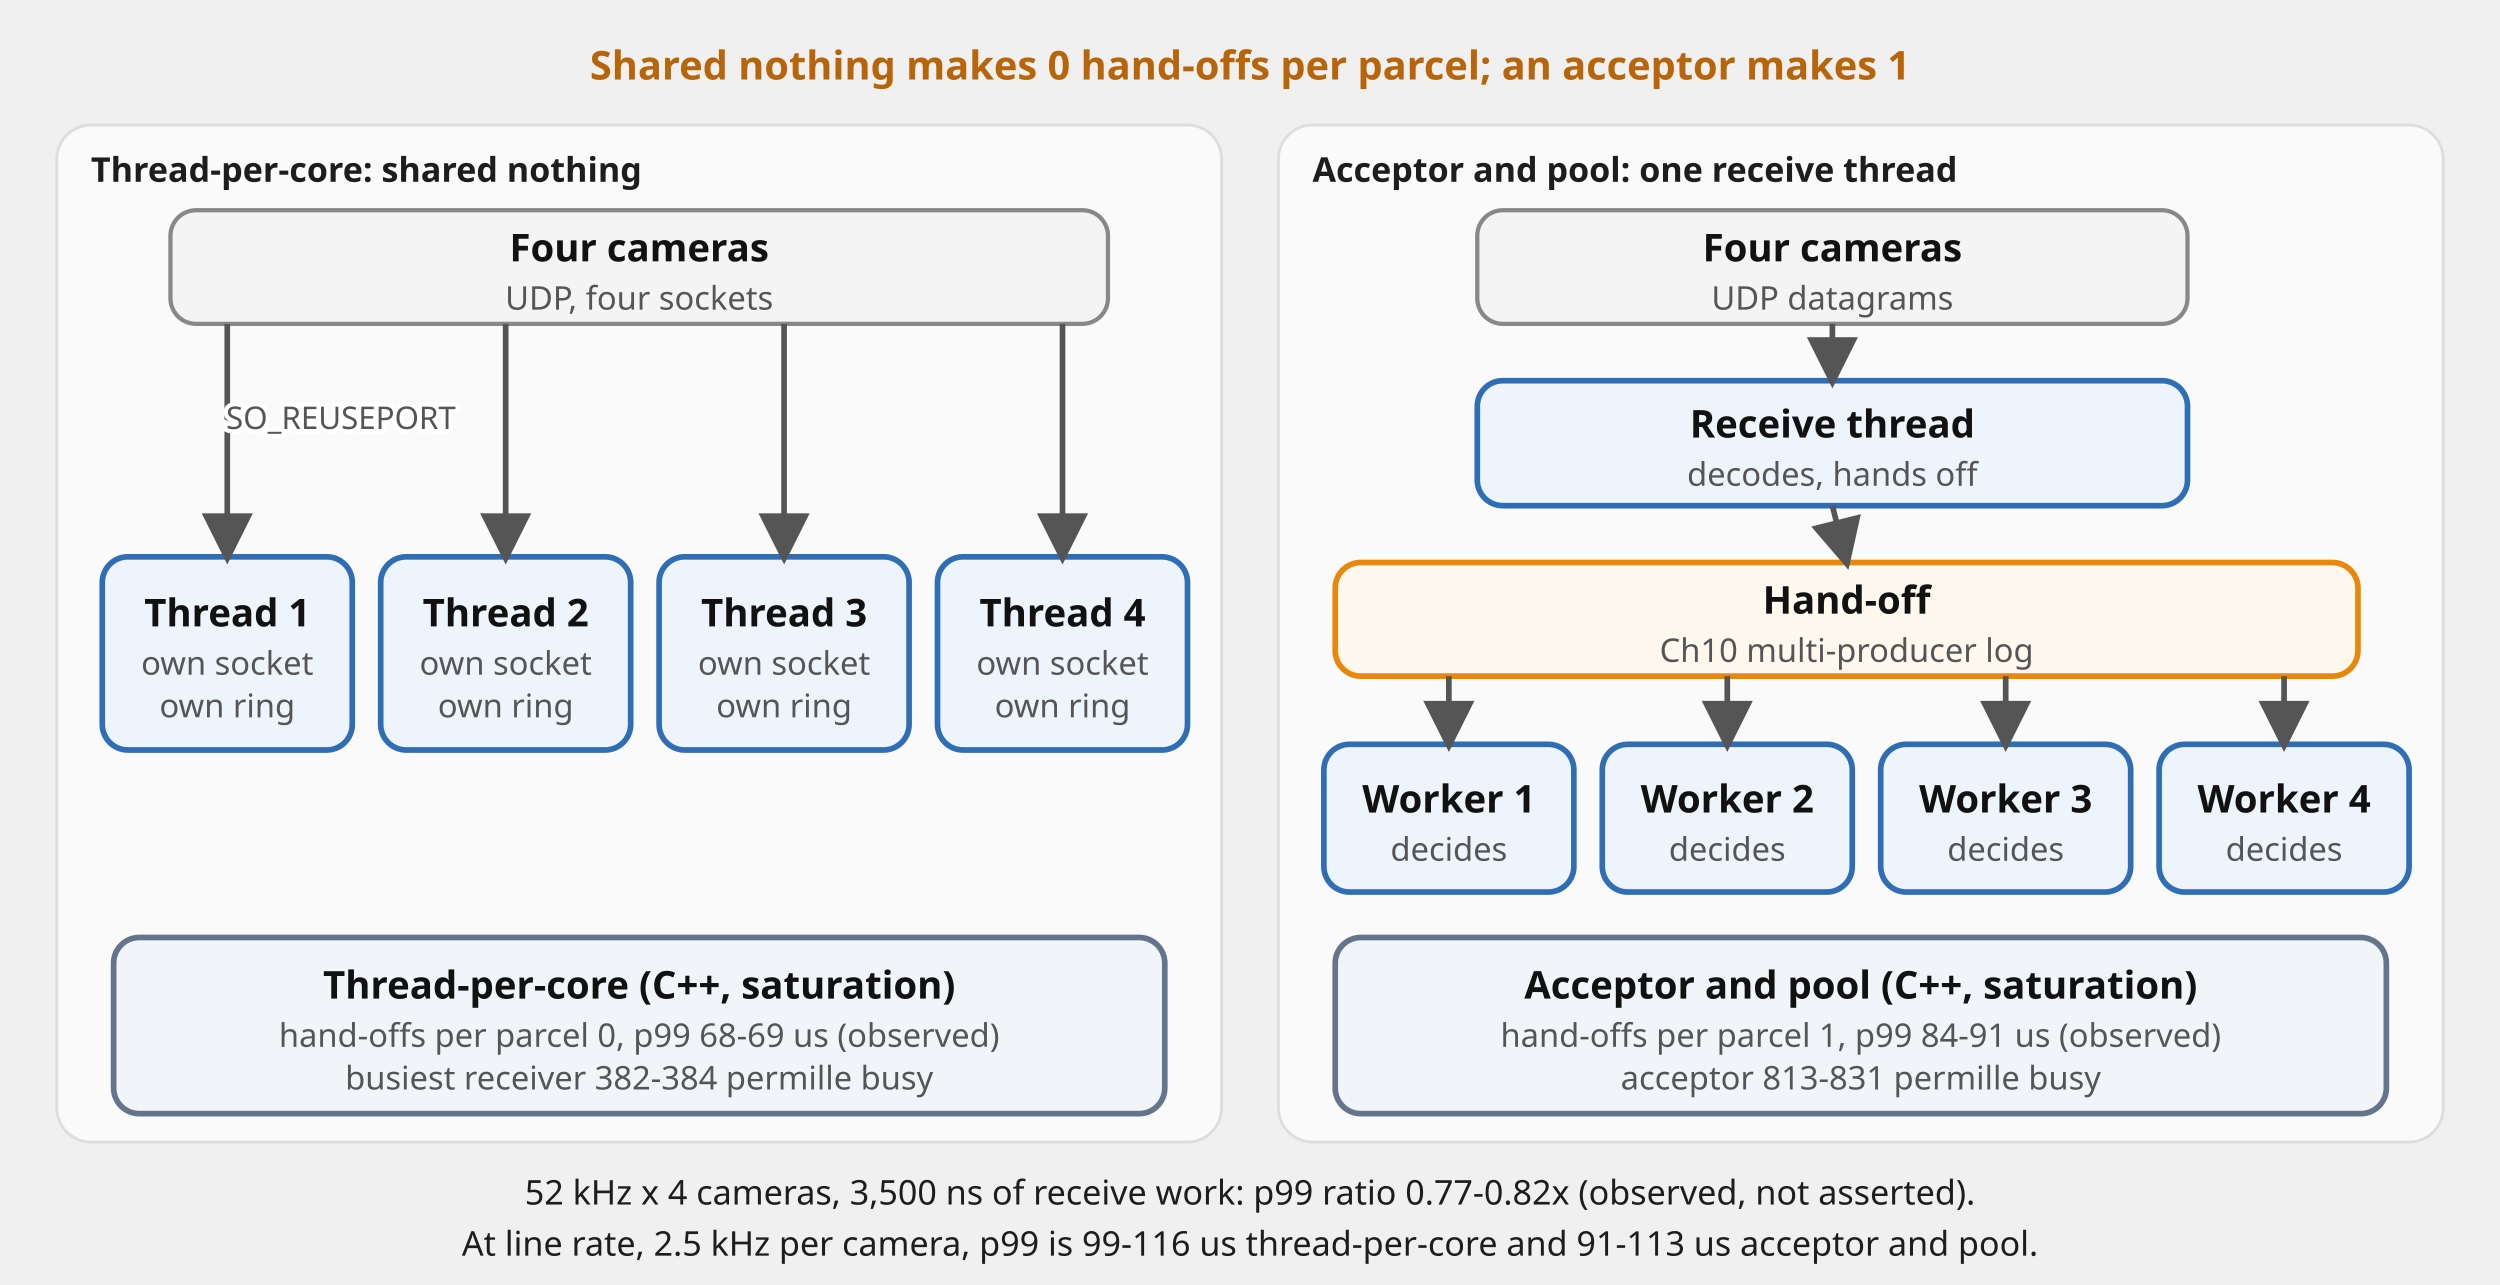
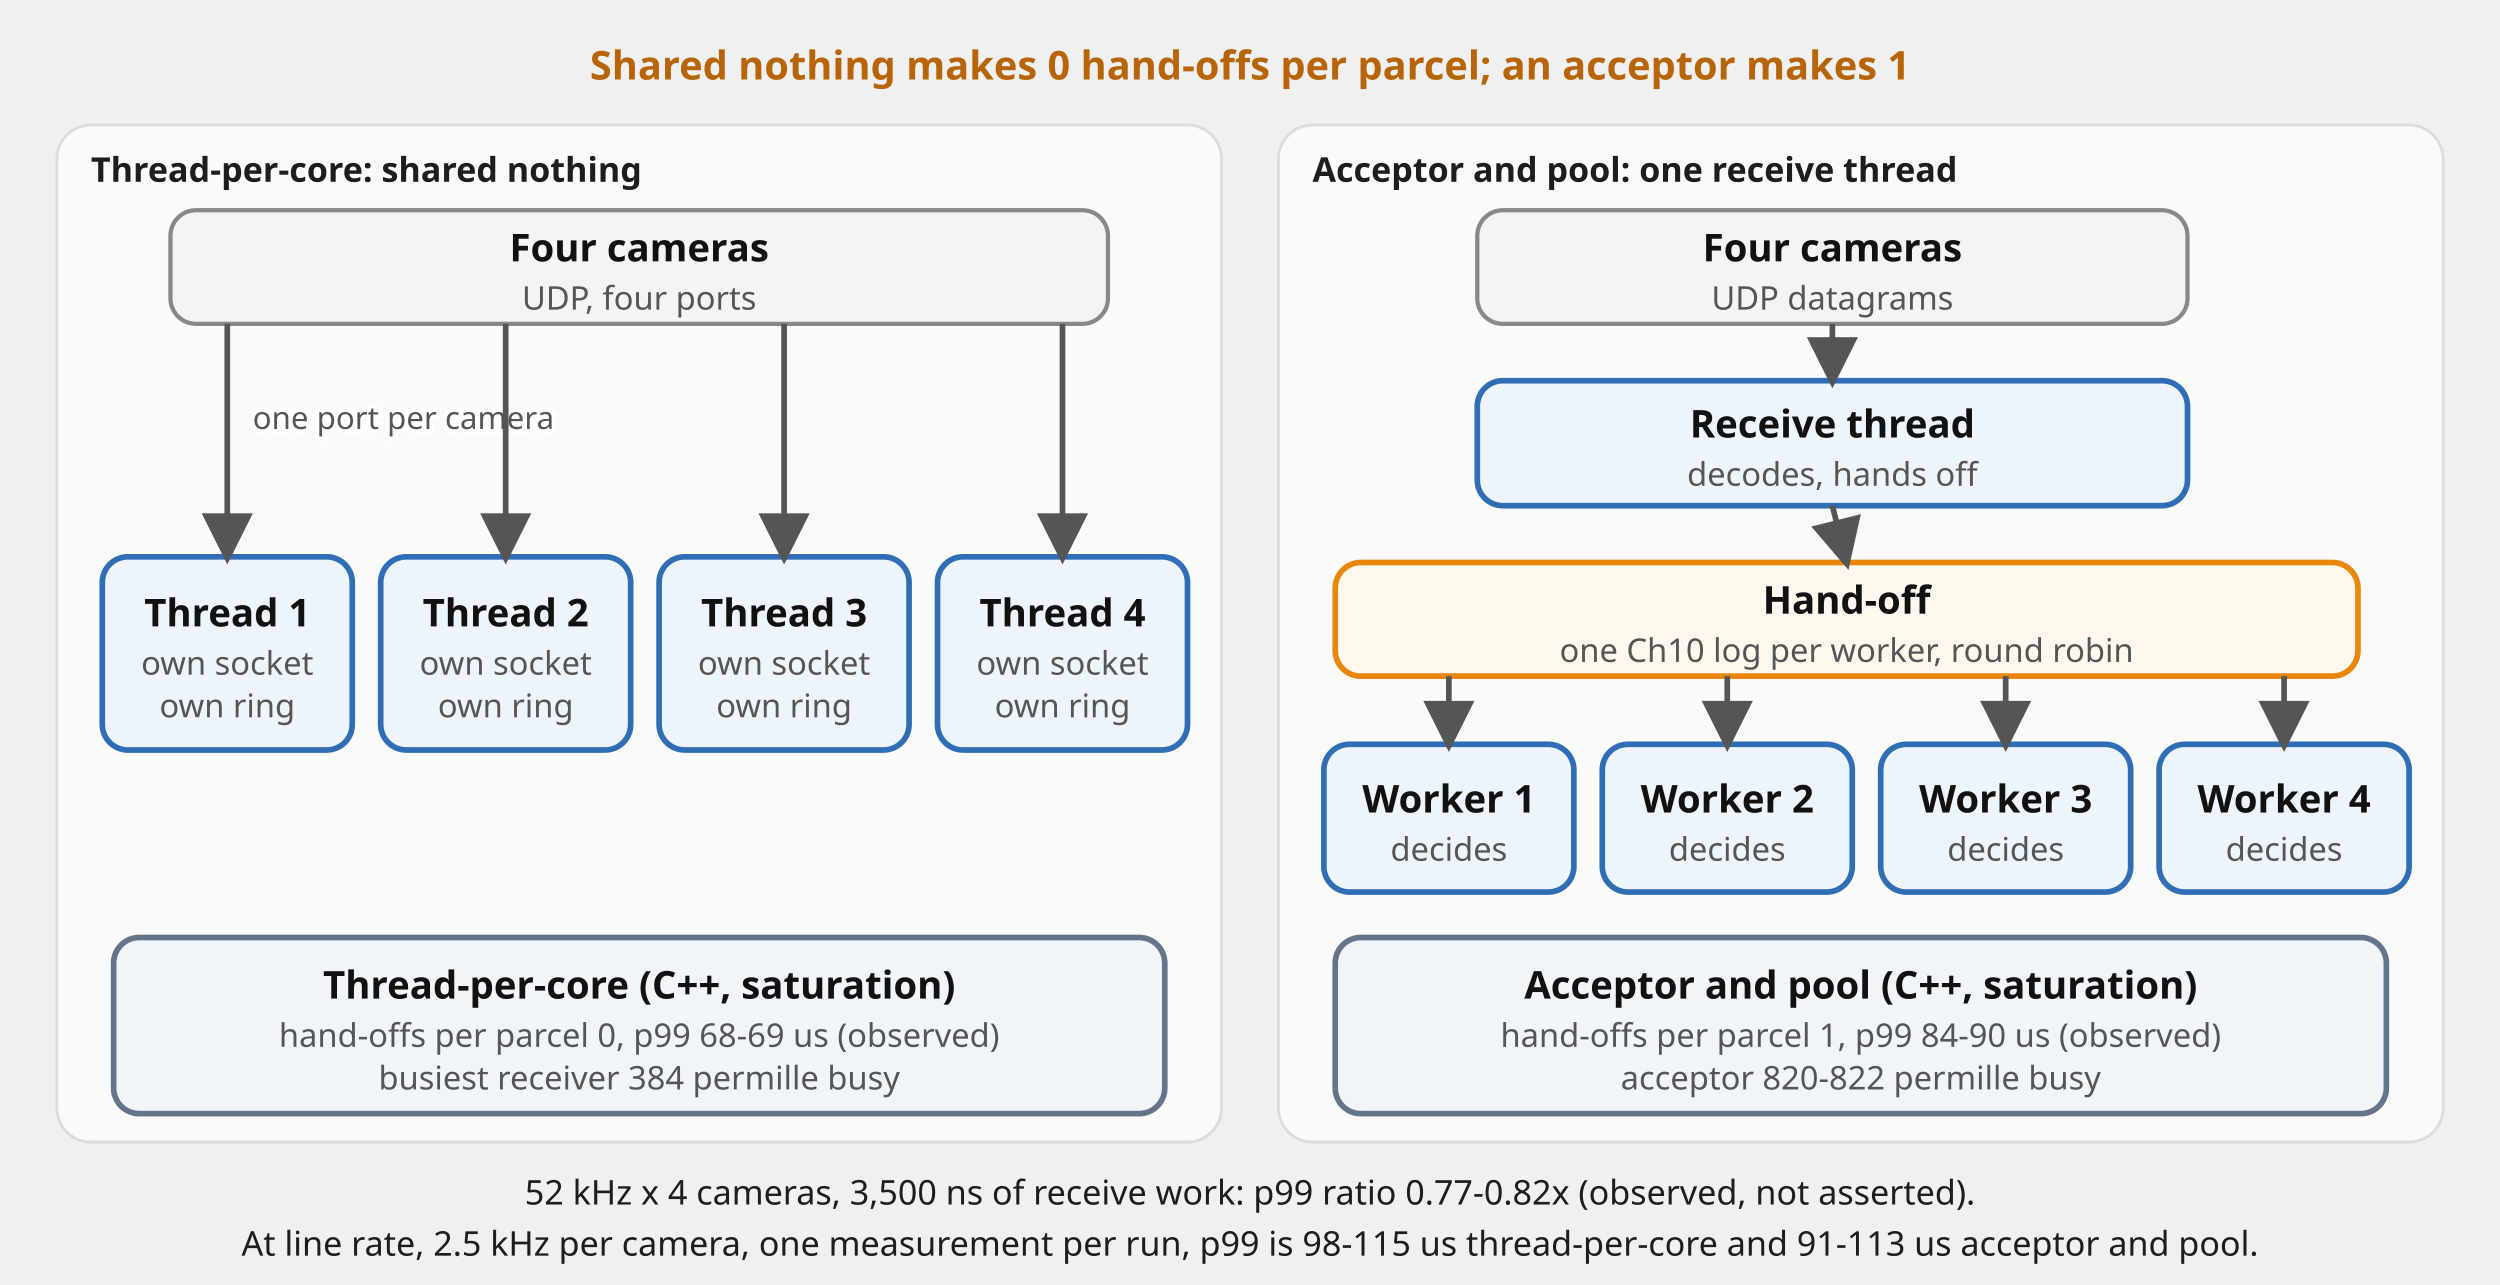
<svg xmlns="http://www.w3.org/2000/svg" viewBox="0 0 880 452" font-family="'Red Hat Text', system-ui, sans-serif" role="img">
  <defs>
    <marker id="a" viewBox="0 0 10 10" refX="8.5" refY="5" markerWidth="9" markerHeight="9" orient="auto-start-reverse">
      <path d="M0,0 L10,5 L0,10 z" fill="#555" />
    </marker>
    <marker id="am" viewBox="0 0 10 10" refX="8.5" refY="5" markerWidth="9" markerHeight="9" orient="auto-start-reverse">
      <path d="M0,0 L10,5 L0,10 z" fill="#b8650a" />
    </marker>
  </defs>
  <rect x="20" y="44" width="410" height="358" rx="12" fill="#fafafa" stroke="#ddd" />
  <text x="32" y="64" font-size="12" font-weight="700" fill="#1d1d1d">Thread-per-core: shared nothing</text>
  <rect x="450" y="44" width="410" height="358" rx="12" fill="#fafafa" stroke="#ddd" />
  <text x="462" y="64" font-size="12" font-weight="700" fill="#1d1d1d">Acceptor and pool: one receive thread</text>
  <rect x="60" y="74" width="330" height="40" rx="9" fill="#f4f4f4" stroke="#888888" stroke-width="1.5" />
  <text x="225.0" y="92.0" font-size="13.5" font-weight="700" fill="#111111" text-anchor="middle">Four cameras</text>
-   <text x="225.0" y="109.0" font-size="11.5" fill="#555555" text-anchor="middle">UDP, four sockets</text>
+   <text x="225.0" y="109.0" font-size="11.5" fill="#555555" text-anchor="middle">UDP, four ports</text>
  <rect x="36" y="196" width="88" height="68" rx="9" fill="#eef4fb" stroke="#2f6db5" stroke-width="2" />
  <text x="80.0" y="220.5" font-size="13.5" font-weight="700" fill="#111111" text-anchor="middle">Thread 1</text>
  <text x="80.0" y="237.5" font-size="11.5" fill="#555555" text-anchor="middle">own socket</text>
  <text x="80.0" y="252.5" font-size="11.5" fill="#555555" text-anchor="middle">own ring</text>
  <rect x="134" y="196" width="88" height="68" rx="9" fill="#eef4fb" stroke="#2f6db5" stroke-width="2" />
  <text x="178.0" y="220.5" font-size="13.5" font-weight="700" fill="#111111" text-anchor="middle">Thread 2</text>
  <text x="178.0" y="237.5" font-size="11.5" fill="#555555" text-anchor="middle">own socket</text>
  <text x="178.0" y="252.5" font-size="11.5" fill="#555555" text-anchor="middle">own ring</text>
  <rect x="232" y="196" width="88" height="68" rx="9" fill="#eef4fb" stroke="#2f6db5" stroke-width="2" />
  <text x="276.0" y="220.5" font-size="13.5" font-weight="700" fill="#111111" text-anchor="middle">Thread 3</text>
  <text x="276.0" y="237.5" font-size="11.5" fill="#555555" text-anchor="middle">own socket</text>
  <text x="276.0" y="252.5" font-size="11.5" fill="#555555" text-anchor="middle">own ring</text>
  <rect x="330" y="196" width="88" height="68" rx="9" fill="#eef4fb" stroke="#2f6db5" stroke-width="2" />
  <text x="374.0" y="220.5" font-size="13.5" font-weight="700" fill="#111111" text-anchor="middle">Thread 4</text>
  <text x="374.0" y="237.5" font-size="11.5" fill="#555555" text-anchor="middle">own socket</text>
  <text x="374.0" y="252.5" font-size="11.5" fill="#555555" text-anchor="middle">own ring</text>
  <rect x="40" y="330" width="370" height="62" rx="9" fill="#f1f5f9" stroke="#64748b" stroke-width="2" />
  <text x="225.0" y="351.5" font-size="13.5" font-weight="700" fill="#111111" text-anchor="middle">Thread-per-core (C++, saturation)</text>
  <text x="225.0" y="368.5" font-size="11.5" fill="#555555" text-anchor="middle">hand-offs per parcel 0, p99 68-69 us (observed)</text>
-   <text x="225.0" y="383.5" font-size="11.5" fill="#555555" text-anchor="middle">busiest receiver 382-384 permille busy</text>
+   <text x="225.0" y="383.5" font-size="11.5" fill="#555555" text-anchor="middle">busiest receiver 384 permille busy</text>
  <rect x="520" y="74" width="250" height="40" rx="9" fill="#f4f4f4" stroke="#888888" stroke-width="1.5" />
  <text x="645.0" y="92.0" font-size="13.5" font-weight="700" fill="#111111" text-anchor="middle">Four cameras</text>
  <text x="645.0" y="109.0" font-size="11.5" fill="#555555" text-anchor="middle">UDP datagrams</text>
  <rect x="520" y="134" width="250" height="44" rx="9" fill="#eef4fb" stroke="#2f6db5" stroke-width="2" />
  <text x="645.0" y="154.0" font-size="13.5" font-weight="700" fill="#111111" text-anchor="middle">Receive thread</text>
  <text x="645.0" y="171.0" font-size="11.5" fill="#555555" text-anchor="middle">decodes, hands off</text>
  <rect x="470" y="198" width="360" height="40" rx="9" fill="#fff8ef" stroke="#e8870c" stroke-width="2" />
  <text x="650.0" y="216.0" font-size="13.5" font-weight="700" fill="#111111" text-anchor="middle">Hand-off</text>
-   <text x="650.0" y="233.0" font-size="11.5" fill="#555555" text-anchor="middle">Ch10 multi-producer log</text>
+   <text x="650.0" y="233.0" font-size="11.5" fill="#555555" text-anchor="middle">one Ch10 log per worker, round robin</text>
  <rect x="466" y="262" width="88" height="52" rx="9" fill="#eef4fb" stroke="#2f6db5" stroke-width="2" />
  <text x="510.0" y="286.0" font-size="13.5" font-weight="700" fill="#111111" text-anchor="middle">Worker 1</text>
  <text x="510.0" y="303.0" font-size="11.5" fill="#555555" text-anchor="middle">decides</text>
  <rect x="564" y="262" width="88" height="52" rx="9" fill="#eef4fb" stroke="#2f6db5" stroke-width="2" />
  <text x="608.0" y="286.0" font-size="13.5" font-weight="700" fill="#111111" text-anchor="middle">Worker 2</text>
  <text x="608.0" y="303.0" font-size="11.5" fill="#555555" text-anchor="middle">decides</text>
  <rect x="662" y="262" width="88" height="52" rx="9" fill="#eef4fb" stroke="#2f6db5" stroke-width="2" />
  <text x="706.0" y="286.0" font-size="13.5" font-weight="700" fill="#111111" text-anchor="middle">Worker 3</text>
  <text x="706.0" y="303.0" font-size="11.5" fill="#555555" text-anchor="middle">decides</text>
  <rect x="760" y="262" width="88" height="52" rx="9" fill="#eef4fb" stroke="#2f6db5" stroke-width="2" />
  <text x="804.0" y="286.0" font-size="13.5" font-weight="700" fill="#111111" text-anchor="middle">Worker 4</text>
  <text x="804.0" y="303.0" font-size="11.5" fill="#555555" text-anchor="middle">decides</text>
  <rect x="470" y="330" width="370" height="62" rx="9" fill="#f1f5f9" stroke="#64748b" stroke-width="2" />
  <text x="655.0" y="351.5" font-size="13.5" font-weight="700" fill="#111111" text-anchor="middle">Acceptor and pool (C++, saturation)</text>
-   <text x="655.0" y="368.5" font-size="11.5" fill="#555555" text-anchor="middle">hand-offs per parcel 1, p99 84-91 us (observed)</text>
-   <text x="655.0" y="383.5" font-size="11.5" fill="#555555" text-anchor="middle">acceptor 813-831 permille busy</text>
+   <text x="655.0" y="368.5" font-size="11.5" fill="#555555" text-anchor="middle">hand-offs per parcel 1, p99 84-90 us (observed)</text>
+   <text x="655.0" y="383.5" font-size="11.5" fill="#555555" text-anchor="middle">acceptor 820-822 permille busy</text>
  <path d="M80,114 L80,196" fill="none" stroke="#555" stroke-width="2" marker-end="url(#a)" />
-   <text x="120.0" y="151.0" font-size="11" fill="#ffffff" stroke="#ffffff" stroke-width="3" paint-order="stroke" text-anchor="middle">SO_REUSEPORT</text>
-   <text x="120.0" y="151.0" font-size="11" fill="#555" text-anchor="middle">SO_REUSEPORT</text>
+   <text x="142.0" y="151.0" font-size="11" fill="#ffffff" stroke="#ffffff" stroke-width="3" paint-order="stroke" text-anchor="middle">one port per camera</text>
+   <text x="142.0" y="151.0" font-size="11" fill="#555" text-anchor="middle">one port per camera</text>
  <path d="M178,114 L178,196" fill="none" stroke="#555" stroke-width="2" marker-end="url(#a)" />
  <path d="M276,114 L276,196" fill="none" stroke="#555" stroke-width="2" marker-end="url(#a)" />
  <path d="M374,114 L374,196" fill="none" stroke="#555" stroke-width="2" marker-end="url(#a)" />
  <path d="M645,114 L645,134" fill="none" stroke="#555" stroke-width="2" marker-end="url(#a)" />
  <path d="M645,178 L650,198" fill="none" stroke="#555" stroke-width="2" marker-end="url(#a)" />
  <path d="M510,238 L510,262" fill="none" stroke="#555" stroke-width="2" marker-end="url(#a)" />
  <path d="M608,238 L608,262" fill="none" stroke="#555" stroke-width="2" marker-end="url(#a)" />
  <path d="M706,238 L706,262" fill="none" stroke="#555" stroke-width="2" marker-end="url(#a)" />
  <path d="M804,238 L804,262" fill="none" stroke="#555" stroke-width="2" marker-end="url(#a)" />
  <text x="440" y="28" font-size="14" fill="#b8650a" text-anchor="middle" font-weight="700">Shared nothing makes 0 hand-offs per parcel; an acceptor makes 1</text>
  <text x="440" y="424" font-size="12" fill="#1d1d1d" text-anchor="middle">52 kHz x 4 cameras, 3,500 ns of receive work: p99 ratio 0.77-0.82x (observed, not asserted).</text>
-   <text x="440" y="442" font-size="12" fill="#1d1d1d" text-anchor="middle">At line rate, 2.5 kHz per camera, p99 is 99-116 us thread-per-core and 91-113 us acceptor and pool.</text>
+   <text x="440" y="442" font-size="12" fill="#1d1d1d" text-anchor="middle">At line rate, 2.5 kHz per camera, one measurement per run, p99 is 98-115 us thread-per-core and 91-113 us acceptor and pool.</text>
</svg>
